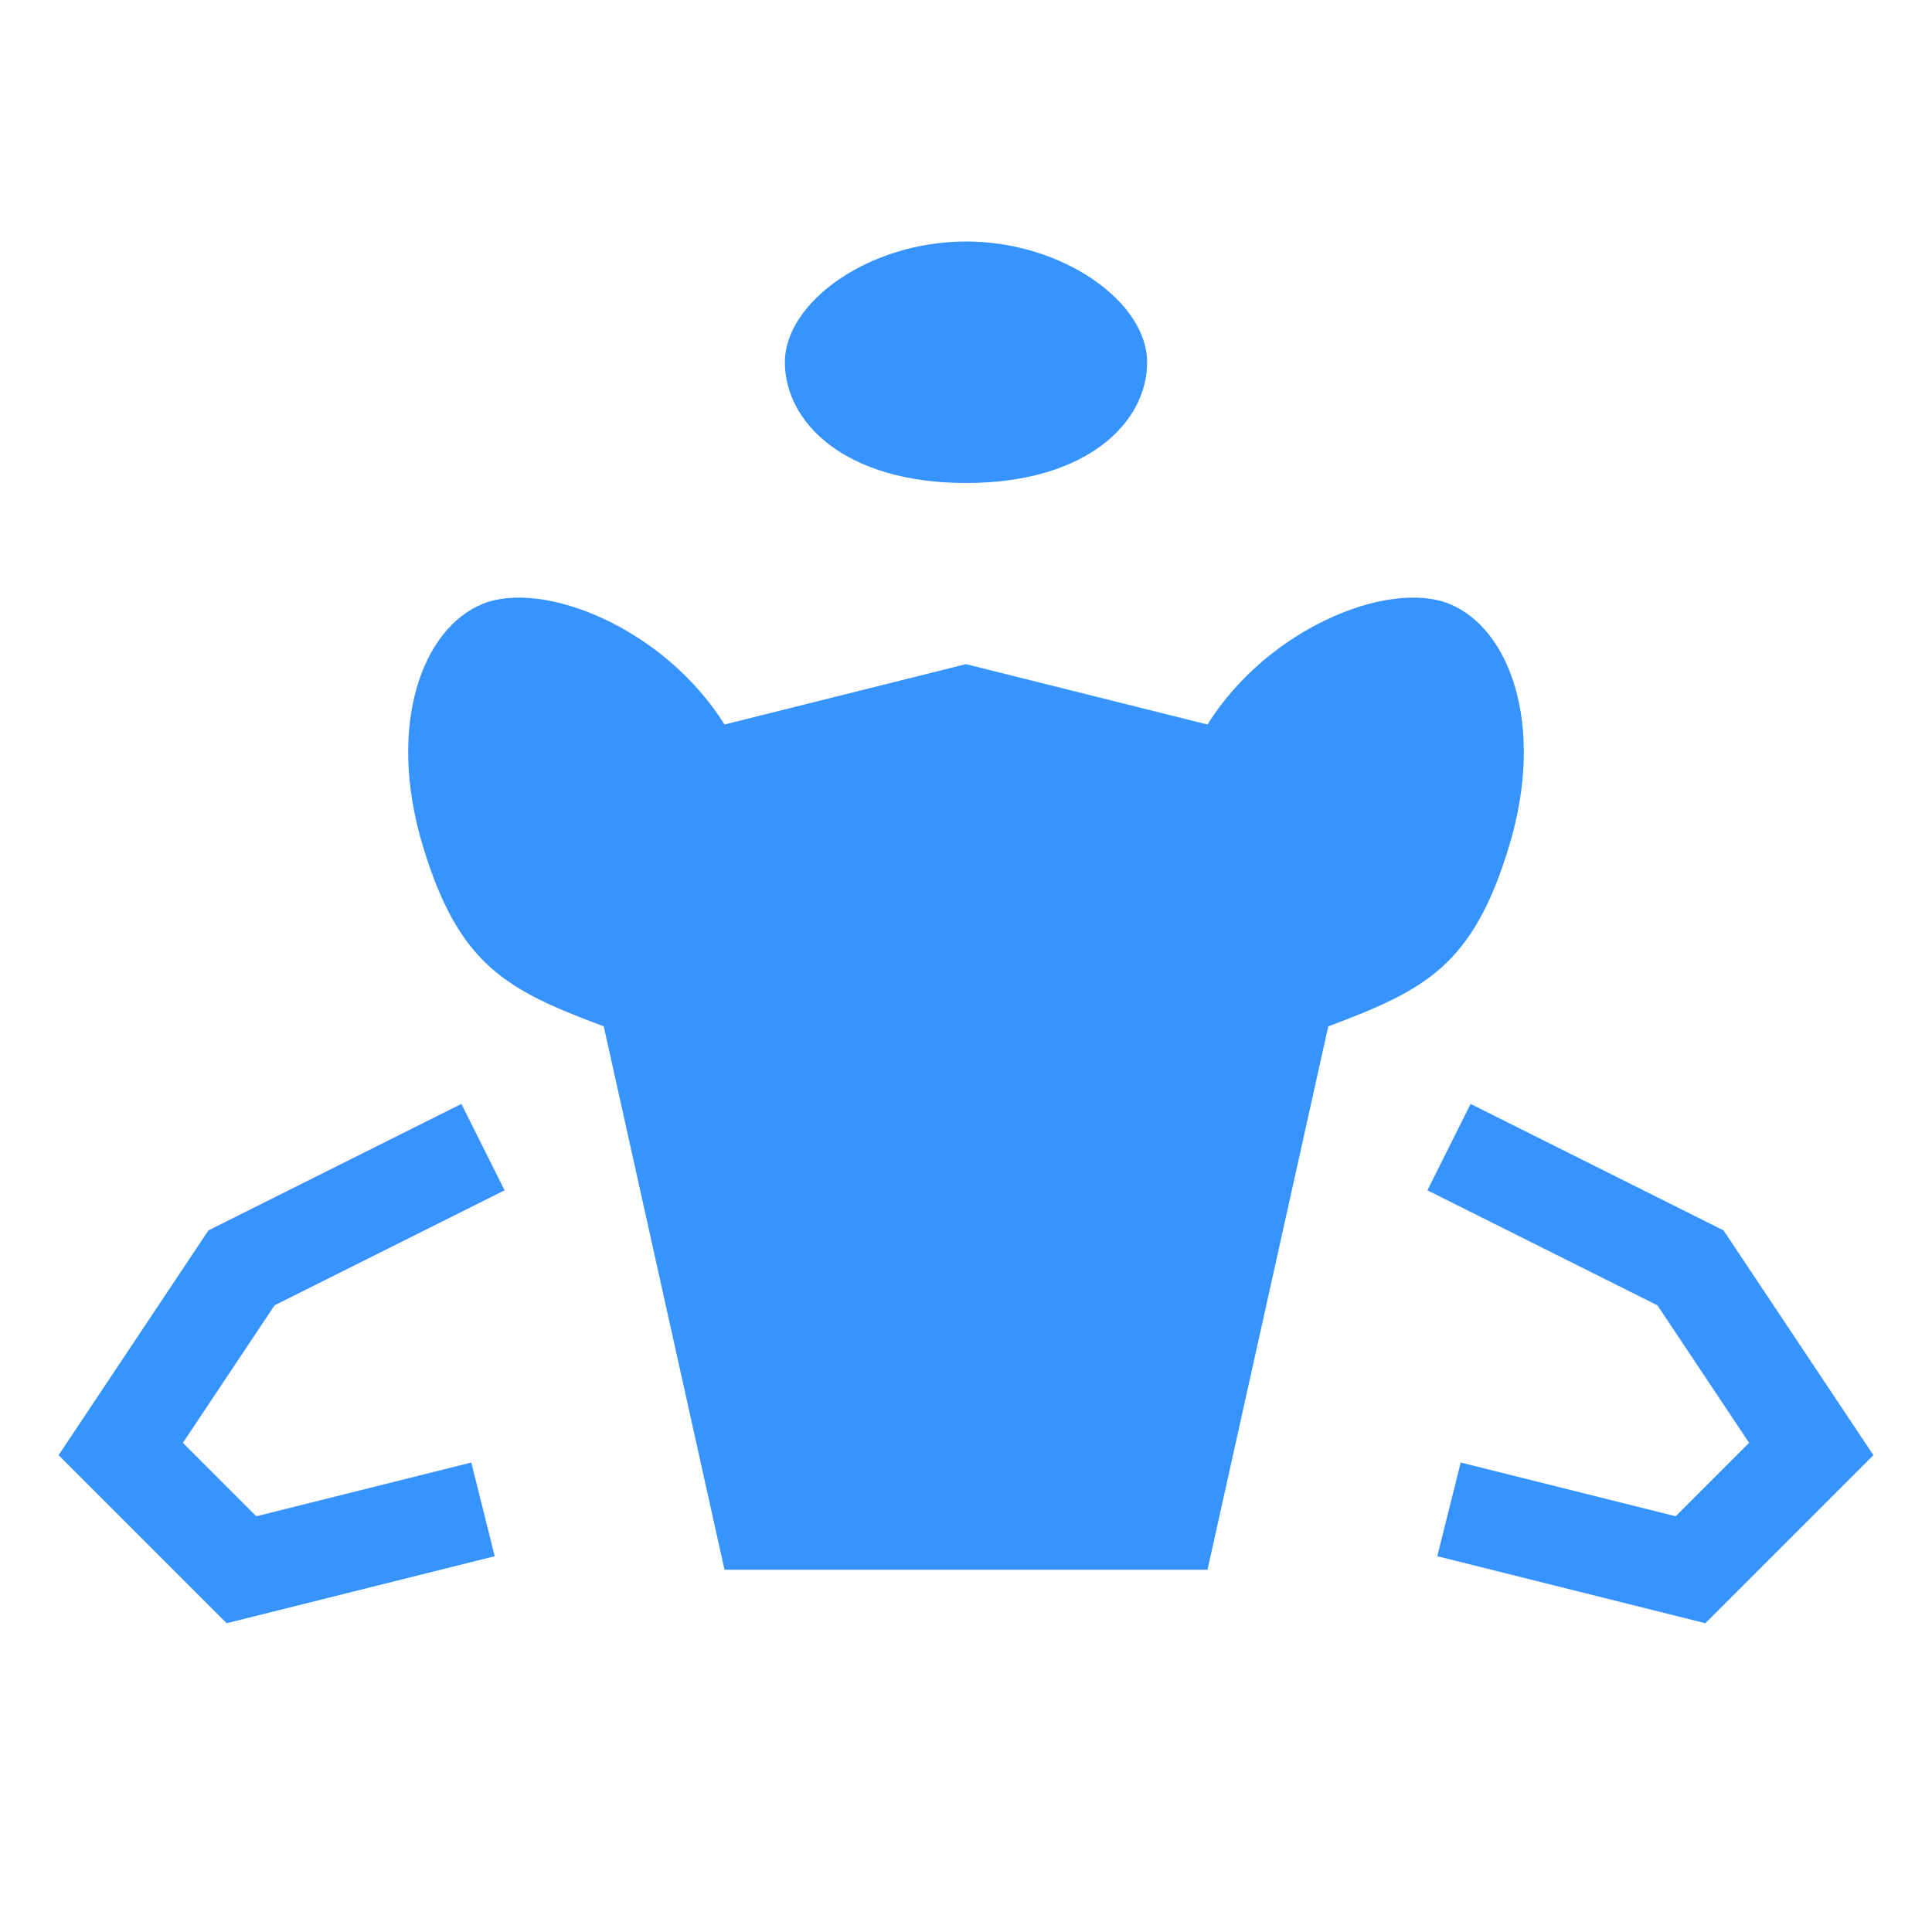
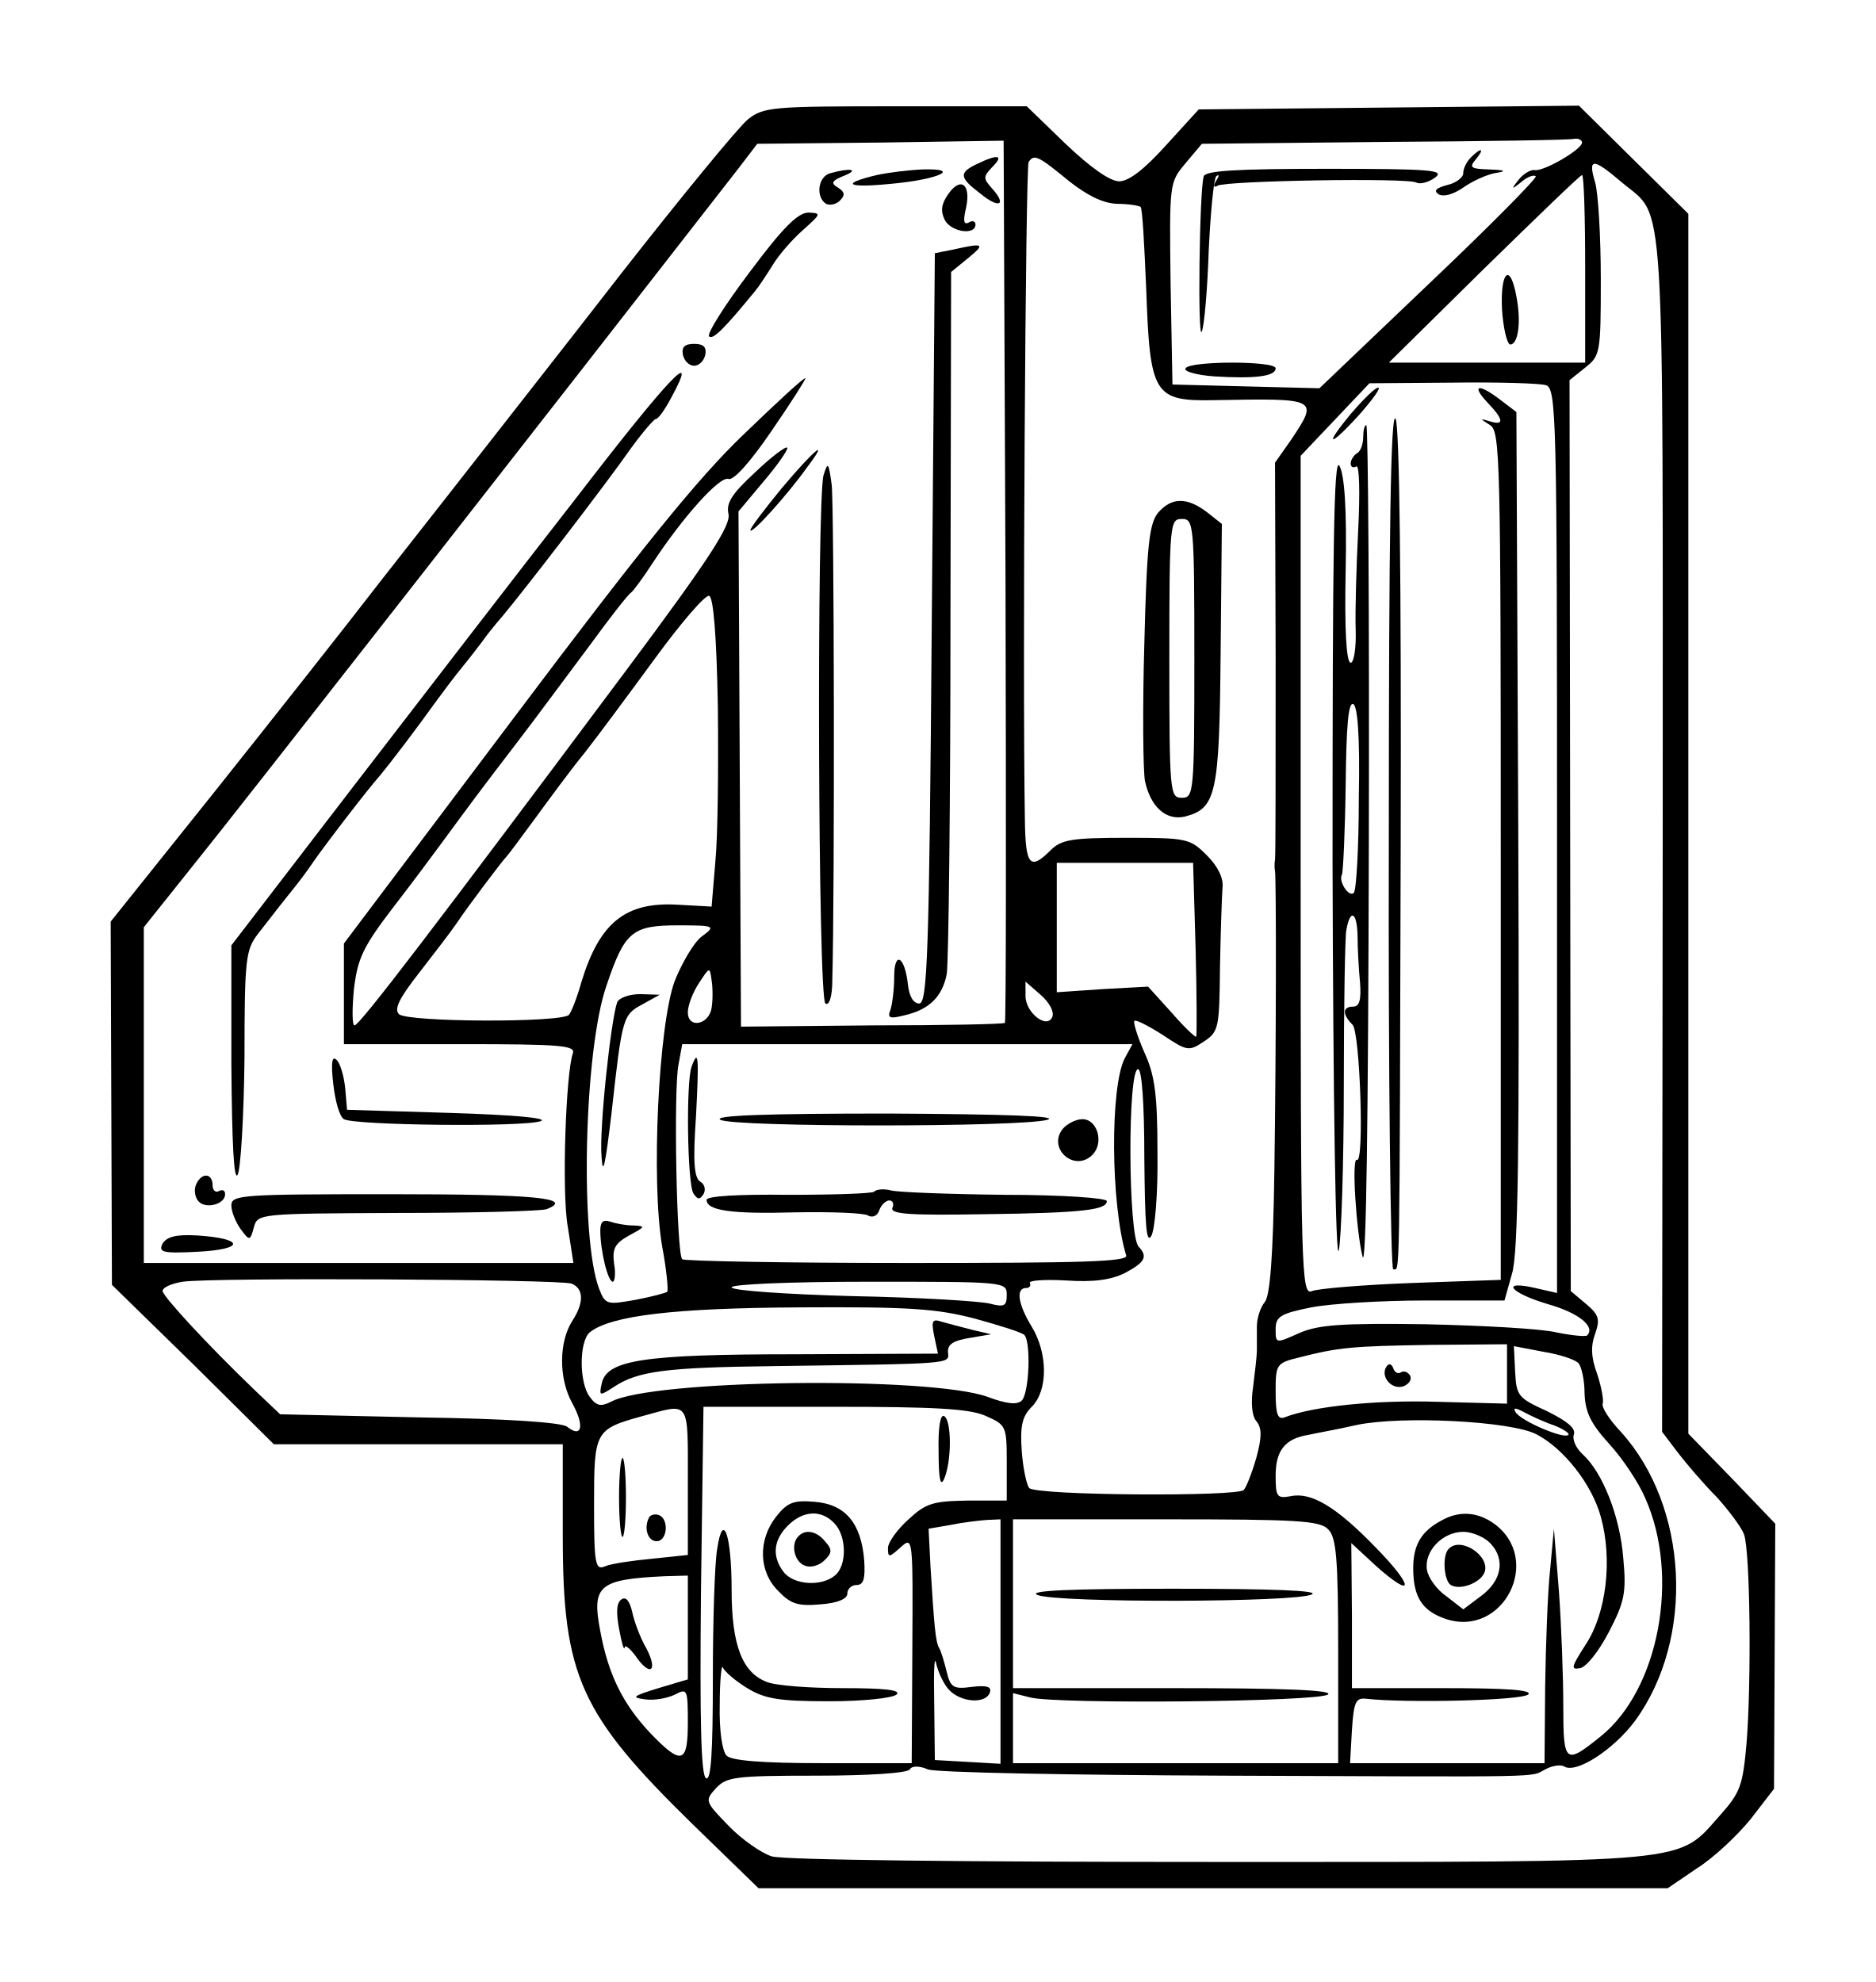
- <svg xmlns="http://www.w3.org/2000/svg" width="16" height="16" viewBox="0 0 16 16" fill="none">
-   <path d="M8 2C7.2 2 6.5 2.5 6.5 3C6.5 3.5 7 4 8 4C9 4 9.5 3.5 9.5 3C9.5 2.5 8.8 2 8 2Z" fill="#3794FF" />
-   <path d="M12 5C11.5 4.8 10.5 5.2 10 6L8 5.5L6 6C5.5 5.2 4.5 4.8 4 5C3.5 5.2 3.2 6 3.5 7C3.8 8 4.2 8.2 5 8.5L6 13H10L11 8.5C11.8 8.2 12.2 8 12.5 7C12.8 6 12.5 5.2 12 5Z" fill="#3794FF" />
-   <path d="M4 9.5L2 10.5L1 12L2 13L4 12.5" stroke="#3794FF" stroke-width="0.8" />
-   <path d="M12 9.5L14 10.5L15 12L14 13L12 12.5" stroke="#3794FF" stroke-width="0.8" />
+ <svg xmlns="http://www.w3.org/2000/svg" version="1.0" width="300pt" height="317pt" viewBox="0 0 300 317" preserveAspectRatio="xMidYMid meet">
+   <g transform="translate(0,317) scale(0.1,-0.1)" fill="#000000" stroke="none">
+     <path d="M1196 2979 c-14 -11 -106 -123 -203 -247 -97 -125 -200 -256 -228 -292 -28 -36 -98 -125 -156 -199 -57 -74 -178 -227 -268 -340 l-164 -205 1 -291 1 -290 130 -127 129 -128 231 0 231 0 0 -148 c0 -223 28 -284 208 -460 l105 -102 727 0 727 0 47 32 c27 17 65 53 86 79 l37 48 1 212 1 212 -69 72 -70 72 0 975 0 976 -87 86 -88 87 -304 -3 -304 -3 -52 -57 c-35 -39 -60 -58 -75 -58 -15 0 -46 22 -86 60 l-62 60 -210 0 c-197 0 -211 -1 -236 -21z m411 -1445 c-2 -2 -97 -4 -212 -4 l-210 -2 -2 412 -2 412 41 49 c23 27 39 51 37 53 -2 3 -26 -15 -52 -40 -37 -34 -46 -49 -42 -66 4 -18 -30 -71 -162 -248 -309 -414 -428 -570 -436 -570 -4 0 -4 26 -1 58 6 49 14 67 63 131 31 40 65 86 76 101 50 68 64 87 120 160 33 43 86 115 119 159 32 44 61 81 65 83 3 2 19 23 35 48 48 73 107 139 121 134 8 -3 35 27 69 77 31 45 55 83 54 84 -2 2 -46 -39 -99 -90 -73 -70 -162 -180 -368 -454 l-271 -360 0 -81 0 -80 186 0 c161 0 185 -2 180 -15 -11 -31 -18 -222 -8 -277 l9 -58 -344 0 -343 0 0 268 0 269 83 104 c64 79 575 733 869 1111 l29 38 197 2 197 3 3 -704 c1 -387 1 -706 -1 -707z m923 1408 c0 -11 -62 -47 -76 -44 -6 1 -18 -6 -25 -15 -13 -16 -12 -17 4 -4 9 8 20 12 23 9 2 -3 -74 -80 -171 -172 l-175 -167 -117 3 -118 3 -3 161 c-2 162 -2 162 24 193 l26 31 291 3 c161 1 298 3 305 5 6 1 12 -2 12 -6z m-820 -62 c28 -22 53 -35 76 -36 19 0 36 -3 38 -5 3 -2 6 -61 9 -131 6 -170 12 -180 110 -178 165 3 166 3 122 -63 l-26 -37 1 -312 c0 -172 0 -317 -1 -323 -1 -5 -1 -14 0 -18 2 -13 2 -271 -1 -478 -2 -139 -7 -200 -15 -211 -7 -8 -13 -26 -13 -39 0 -13 0 -31 0 -39 0 -8 -3 -34 -6 -58 -4 -26 -2 -48 6 -56 8 -11 8 -25 -1 -58 -7 -24 -16 -47 -20 -51 -9 -11 -331 -9 -343 3 -4 4 -10 31 -12 59 -3 41 1 56 16 71 26 26 26 85 0 128 -22 36 -26 62 -9 62 5 0 8 3 6 8 -3 4 23 6 58 4 44 -3 72 1 94 12 32 17 37 26 22 42 -17 17 -18 284 -1 284 6 0 10 -54 10 -142 1 -106 3 -138 11 -125 6 10 11 69 10 133 0 93 -4 124 -21 161 -11 25 -18 48 -16 50 2 3 23 -8 45 -22 39 -26 42 -27 66 -11 24 16 25 21 26 119 1 56 3 113 4 127 2 15 -7 34 -25 52 -27 27 -32 28 -129 28 -88 0 -104 -3 -121 -20 -33 -33 -40 -24 -41 48 -4 237 1 1044 6 1053 9 13 15 10 65 -31z m884 -2 c70 -59 65 13 65 -1042 l-1 -956 25 -33 c13 -17 41 -50 62 -71 20 -22 40 -49 44 -60 10 -27 12 -237 4 -335 -6 -67 -10 -78 -42 -114 -70 -78 -32 -75 -801 -75 -400 0 -698 3 -716 9 -16 5 -48 27 -69 49 -38 39 -38 40 -20 60 17 18 30 20 161 20 81 0 145 4 149 10 3 6 15 6 29 0 13 -5 226 -9 473 -10 528 -2 489 -3 514 10 11 6 24 8 30 5 19 -13 80 27 114 73 96 132 85 343 -23 462 -18 19 -31 39 -29 45 2 5 -2 27 -9 48 -10 27 -10 45 -3 64 8 23 6 30 -14 47 l-25 21 -1 729 -1 728 25 20 c24 19 25 23 25 141 0 67 -4 137 -9 155 -12 40 -4 40 43 0z m-59 -138 l0 -150 -157 0 -157 0 152 150 c84 82 154 150 157 150 3 0 5 -67 5 -150z m-63 -186 c17 -5 18 -45 18 -729 l0 -723 -35 8 c-57 13 -40 -8 21 -26 49 -14 76 -36 62 -50 -3 -2 -25 0 -49 5 -25 6 -119 11 -209 13 -136 2 -172 -1 -202 -14 -38 -17 -38 -17 -38 6 0 20 7 25 57 35 31 6 113 11 182 11 l127 0 12 43 c10 32 12 199 10 710 l-3 668 -25 19 c-35 27 -48 25 -22 -3 27 -28 28 -38 5 -31 -17 5 -17 5 0 -6 16 -10 17 -54 17 -689 l0 -678 -142 -5 c-79 -3 -151 -9 -160 -13 -17 -7 -18 29 -18 665 l0 671 55 58 55 58 132 1 c73 1 140 -1 150 -4z m-1324 -515 c1 -96 0 -207 -4 -247 l-6 -72 -54 3 c-83 5 -125 -28 -154 -123 -7 -25 -16 -48 -20 -53 -11 -13 -259 -12 -272 1 -8 8 0 25 33 67 24 31 51 66 59 78 18 27 73 100 80 107 3 3 23 30 45 60 22 30 57 78 80 106 22 28 73 97 114 153 41 56 79 100 85 98 7 -2 12 -65 14 -178z m764 -386 c2 -76 2 -140 1 -141 -1 -2 -19 15 -39 38 l-38 42 -73 -4 -73 -5 0 104 0 103 109 0 109 0 4 -137z m-790 19 c-12 -9 -31 -41 -43 -71 -26 -70 -38 -321 -20 -425 7 -37 10 -70 8 -72 -2 -2 -25 -8 -51 -13 -45 -8 -48 -8 -58 18 -31 82 -24 382 12 485 29 86 41 96 114 96 60 0 61 -1 38 -18z m16 -114 c-4 -27 -38 -34 -38 -7 0 11 8 32 18 47 17 26 17 26 20 4 2 -12 2 -32 0 -44z m545 -14 c-8 -21 -43 6 -43 33 l0 23 24 -21 c14 -12 22 -27 19 -35z m116 -66 c-24 -45 -23 -234 2 -316 3 -10 -68 -12 -350 -12 -195 0 -357 3 -360 6 -9 8 -14 272 -6 311 l6 33 360 0 360 0 -12 -22z m-885 -361 c20 -8 20 -31 1 -60 -21 -33 -22 -91 0 -131 20 -36 16 -57 -8 -38 -8 7 -96 13 -236 15 l-223 5 -40 38 c-76 73 -146 149 -148 159 0 6 14 12 32 15 46 7 603 4 622 -3z m696 -18 c0 -18 -4 -20 -27 -14 -16 4 -115 10 -220 12 -108 3 -193 9 -193 14 0 5 92 9 220 9 217 0 220 0 220 -21z m-51 -38 c40 -11 75 -22 79 -26 11 -11 8 -93 -4 -105 -7 -7 -23 -6 -55 6 -92 33 -536 28 -602 -8 -16 -8 -23 -7 -34 8 -17 23 -17 88 0 103 34 27 135 39 338 40 172 1 217 -2 278 -18z m851 -88 l0 -48 -112 3 c-98 3 -198 -7 -244 -25 -11 -4 -14 6 -14 41 0 44 1 46 38 55 63 16 83 18 210 20 l122 1 0 -47z m114 17 c5 -5 10 -27 10 -48 1 -31 10 -49 40 -82 21 -23 47 -62 57 -86 56 -125 22 -306 -71 -381 -57 -46 -60 -44 -60 48 0 46 -3 129 -7 184 l-8 100 -6 -65 c-4 -36 -7 -120 -8 -187 l-1 -123 -156 0 -155 0 3 53 c3 45 6 52 23 50 62 -7 249 -3 259 7 7 7 -34 10 -136 10 l-146 0 0 116 -1 116 40 -37 c62 -55 60 -32 -2 31 -62 64 -102 88 -135 81 -22 -4 -24 -1 -24 33 0 40 15 59 52 65 13 3 48 9 78 16 73 15 247 6 287 -15 43 -22 89 -80 103 -132 19 -68 9 -154 -24 -204 -23 -36 -25 -41 -9 -38 10 2 30 27 46 58 25 48 28 63 23 117 -5 67 -33 138 -65 167 -11 10 -17 24 -14 32 3 10 -11 21 -43 37 -46 21 -49 24 -51 63 l-2 41 47 -9 c25 -4 50 -12 56 -18z m-1424 -189 l0 -118 -57 -6 c-32 -3 -66 -8 -75 -12 -16 -7 -18 2 -18 98 0 118 1 121 77 142 77 21 73 28 73 -104z m475 105 c34 -15 35 -16 35 -75 l0 -61 -62 0 c-56 -1 -67 -4 -95 -30 -18 -16 -33 -37 -33 -46 0 -16 2 -15 20 1 20 18 20 18 19 -163 l-1 -182 -142 0 c-97 0 -146 4 -154 12 -7 7 -12 40 -11 82 0 39 3 66 5 59 3 -7 21 -22 39 -33 28 -17 50 -21 131 -21 54 0 102 5 108 11 7 7 -19 10 -86 10 -53 0 -108 4 -122 10 -39 15 -56 59 -56 147 0 89 -14 127 -23 66 -4 -21 -7 -114 -7 -206 0 -122 -3 -166 -11 -161 -8 5 -10 90 -8 300 l4 294 208 0 c159 0 216 -3 242 -14z m911 -16 c15 -6 25 -13 22 -15 -7 -7 -75 22 -84 36 -5 8 -1 8 14 0 11 -6 33 -16 48 -21z m-886 -346 l0 -195 -52 3 -53 3 -1 90 c-1 50 0 79 3 65 3 -14 12 -33 20 -42 19 -21 59 -24 66 -5 3 9 -4 12 -29 9 -29 -4 -34 -1 -40 24 -4 16 -9 33 -12 38 -6 10 -8 35 -14 131 l-3 60 35 6 c19 4 45 7 58 8 l22 1 0 -196z m524 180 c13 -13 16 -45 16 -195 l0 -179 -260 0 -260 0 0 56 0 56 28 -7 c43 -11 464 -7 476 5 7 7 -73 10 -247 10 l-257 0 0 135 0 135 244 0 c209 0 247 -2 260 -16z m-1024 -157 l0 -83 -47 -14 c-42 -13 -44 -15 -21 -18 15 -2 36 2 48 8 19 10 20 8 20 -45 0 -66 -10 -69 -60 -17 -44 47 -67 93 -80 163 -14 73 -3 83 103 88 l37 1 0 -83z" />
+     <path d="M1563 2908 c-30 -14 -29 -22 4 -47 30 -25 44 -20 20 7 -15 17 -15 19 0 35 19 19 9 21 -24 5z" />
+     <path d="M1328 2893 c-20 -5 -24 -38 -7 -49 6 -3 16 -1 22 5 9 9 8 14 -3 21 -12 7 -10 11 10 19 25 10 10 13 -22 4z" />
+     <path d="M1402 2890 c-59 -14 -48 -21 23 -14 77 7 114 25 50 23 -22 -1 -55 -5 -73 -9z" />
+     <path d="M1516 2859 c-11 -16 -12 -27 -5 -41 10 -19 49 -25 49 -7 0 5 -5 7 -11 3 -8 -4 -9 3 -4 24 8 38 -9 50 -29 21z" />
+     <path d="M1199 2735 c-40 -53 -69 -99 -65 -103 6 -6 24 12 74 73 5 6 17 24 27 40 10 17 32 42 49 57 29 26 30 27 9 28 -17 0 -41 -24 -94 -95z" />
+     <path d="M1525 2771 l-30 -6 -5 -600 c-4 -524 -7 -600 -20 -600 -9 0 -16 11 -18 30 -5 46 -22 55 -22 13 0 -20 -3 -44 -6 -53 -5 -13 -2 -15 22 -9 40 9 61 30 68 66 3 17 6 277 6 577 l1 546 27 22 c28 23 26 25 -23 14z" />
+     <path d="M1092 2603 c2 -10 10 -18 18 -18 8 0 16 8 18 18 2 12 -3 17 -18 17 -15 0 -20 -5 -18 -17z" />
+     <path d="M921 2373 c-89 -114 -249 -322 -356 -461 l-195 -254 0 -191 c1 -127 4 -186 10 -176 5 9 10 94 11 187 0 160 2 173 22 199 29 37 34 44 55 70 9 11 24 31 32 43 17 25 89 119 108 140 15 18 60 77 87 115 11 15 31 42 45 59 14 17 28 36 32 41 4 6 18 24 32 40 36 43 166 212 205 268 19 26 37 47 40 47 4 0 15 16 25 35 45 83 -3 33 -153 -162z" />
+     <path d="M1250 2389 c-27 -33 -50 -63 -50 -67 1 -8 59 56 91 101 37 49 11 28 -41 -34z" />
+     <path d="M1317 2410 c-11 -40 -9 -838 3 -845 6 -4 11 11 11 37 4 142 3 760 -1 793 -5 36 -6 37 -13 15z" />
+     <path d="M533 1436 c3 -27 10 -52 17 -56 16 -10 291 -13 315 -3 12 5 -48 10 -145 13 l-165 5 -3 35 c-2 19 -8 40 -14 45 -7 7 -9 -5 -5 -39z" />
+     <path d="M313 1274 c-3 -8 -1 -20 5 -26 12 -12 42 -4 42 12 0 6 -4 8 -10 5 -5 -3 -10 1 -10 9 0 21 -19 21 -27 0z" />
+     <path d="M370 1242 c0 -10 7 -27 15 -38 14 -19 15 -19 21 3 6 22 8 22 229 23 123 0 230 3 239 6 46 18 -20 24 -250 24 -238 0 -254 -1 -254 -18z" />
+     <path d="M260 1181 c-7 -14 0 -16 57 -13 75 4 74 21 -1 26 -35 2 -49 -2 -56 -13z" />
+     <path d="M2352 2918 c-7 -7 -12 -18 -12 -25 0 -7 -12 -16 -26 -19 -18 -5 -22 -9 -13 -15 8 -4 23 0 39 11 14 10 36 20 50 23 20 3 19 5 -9 6 -29 1 -32 3 -21 16 15 18 9 20 -8 3z" />
+     <path d="M1925 2888 c-7 -22 -10 -268 -3 -248 4 10 9 68 11 130 3 61 8 114 12 118 5 4 5 1 0 -7 -5 -8 -4 -12 2 -8 13 8 306 13 318 5 6 -3 19 0 30 8 16 12 -5 14 -173 14 -145 0 -194 -3 -197 -12z" />
+     <path d="M1896 2581 c-4 -5 18 -11 46 -13 65 -4 98 0 98 13 0 12 -137 12 -144 0z" />
+     <path d="M1852 2350 c-14 -18 -18 -49 -22 -210 -3 -104 -2 -203 1 -219 9 -42 34 -64 64 -57 50 13 55 36 57 260 l2 208 -24 19 c-32 24 -56 24 -78 -1z m58 -233 c0 -216 -1 -223 -20 -223 -19 0 -20 7 -20 223 0 216 1 223 20 223 19 0 20 -7 20 -223z" />
+     <path d="M2402 2675 c2 -30 8 -55 13 -56 13 0 18 36 10 77 -10 55 -26 40 -23 -21z" />
+     <path d="M2161 2509 c-45 -54 -36 -56 13 -2 21 24 35 43 30 43 -5 0 -24 -19 -43 -41z" />
+     <path d="M2221 1833 c-1 -381 3 -693 7 -693 11 0 10 -40 12 685 1 425 -2 659 -8 675 -8 17 -11 -185 -11 -667z" />
+     <path d="M2180 2471 c0 -11 -4 -23 -10 -26 -5 -3 -10 -11 -10 -16 0 -6 4 -8 9 -5 5 3 6 -42 3 -102 -3 -59 -5 -131 -4 -159 1 -30 -3 -53 -8 -53 -7 0 -10 54 -8 148 2 99 -2 153 -10 167 -9 16 -11 -126 -11 -635 1 -381 5 -640 10 -620 4 19 8 139 8 265 0 127 2 238 4 247 6 35 17 30 18 -8 0 -21 2 -56 4 -76 2 -27 -1 -38 -11 -38 -17 0 -18 -12 -1 -29 12 -12 19 -223 7 -216 -9 5 -1 -115 9 -155 6 -21 9 228 10 648 1 375 -1 682 -4 682 -3 0 -5 -9 -5 -19z m-7 -577 c0 -80 -4 -148 -8 -152 -8 -8 -25 19 -19 29 2 5 5 69 6 143 1 93 4 133 12 130 7 -3 11 -51 9 -150z" />
+     <path d="M987 1567 c-10 -28 -29 -203 -25 -247 2 -33 6 -14 16 70 17 154 18 157 50 174 l27 15 -31 1 c-18 0 -34 -6 -37 -13z" />
+     <path d="M960 1202 c0 -32 12 -82 20 -82 3 0 5 13 2 29 -3 24 1 32 24 45 26 14 27 15 7 16 -12 0 -28 3 -37 6 -11 4 -16 0 -16 -14z" />
+     <path d="M1106 1464 c-9 -24 -7 -187 3 -203 7 -10 10 -10 16 -1 4 7 2 16 -5 20 -10 6 -12 32 -7 104 5 96 4 110 -7 80z" />
+     <path d="M1152 1379 c22 -12 481 -12 523 0 20 6 -68 9 -255 10 -195 0 -280 -3 -268 -10z" />
+     <path d="M1700 1365 c-26 -31 18 -71 47 -42 19 19 8 57 -16 57 -10 0 -24 -7 -31 -15z" />
+     <path d="M1398 1264 c-4 -3 -66 -5 -137 -5 -80 1 -131 -2 -131 -8 0 -17 38 -23 143 -20 57 1 109 -1 115 -5 7 -4 15 -1 18 8 3 9 11 16 16 16 6 0 8 -6 5 -12 -3 -10 29 -12 147 -10 159 2 196 7 196 21 0 5 -73 10 -162 10 -89 1 -171 4 -183 7 -11 3 -24 2 -27 -2z" />
+     <path d="M1494 1033 l6 -28 -227 -1 c-245 0 -304 -9 -311 -48 -4 -19 -3 -19 20 -4 38 25 83 31 253 33 290 4 283 3 281 22 -1 13 9 19 34 23 l35 6 -30 7 c-16 4 -38 10 -49 13 -15 5 -17 2 -12 -23z" />
+     <path d="M2217 984 c-10 -16 9 -38 28 -31 9 4 13 11 10 17 -4 6 -10 8 -15 5 -4 -3 -10 0 -12 7 -3 7 -7 8 -11 2z" />
+     <path d="M2305 738 c-32 -17 -45 -39 -45 -76 0 -46 14 -68 51 -81 93 -32 158 96 77 153 -26 18 -55 20 -83 4z m79 -37 c24 -26 17 -60 -16 -84 l-28 -21 -27 21 c-16 11 -29 30 -31 42 -5 30 25 61 58 61 15 0 35 -9 44 -19z" />
+     <path d="M2317 693 c-11 -10 -8 -51 3 -58 15 -9 47 3 54 20 10 26 -38 58 -57 38z" />
+     <path d="M990 775 c0 -38 3 -66 6 -63 3 4 5 32 5 63 0 31 -2 59 -5 63 -3 3 -6 -25 -6 -63z" />
+     <path d="M1038 743 c-9 -17 -2 -38 12 -38 18 0 20 37 3 42 -6 2 -13 0 -15 -4z" />
+     <path d="M1501 848 c0 -44 3 -57 9 -43 12 28 12 93 0 100 -6 4 -10 -17 -9 -57z" />
+     <path d="M1241 744 c-29 -37 -28 -88 4 -119 20 -21 32 -24 67 -21 28 2 43 9 43 17 0 8 7 14 15 14 11 0 14 10 12 40 -5 59 -30 89 -79 93 -34 3 -44 -1 -62 -24z m93 -10 c20 -20 21 -68 1 -84 -22 -18 -66 -15 -82 6 -19 25 -16 51 7 74 24 24 53 26 74 4z" />
+     <path d="M1277 713 c-13 -12 -7 -41 10 -47 9 -4 23 0 31 8 13 12 13 18 2 30 -13 17 -32 21 -43 9z" />
+     <path d="M1659 619 c32 -13 417 -12 439 1 12 6 -61 9 -223 9 -165 0 -232 -3 -216 -10z" />
+     <path d="M994 612 c-8 -5 -9 -20 -4 -47 4 -22 8 -36 9 -30 0 5 8 -1 17 -13 23 -34 37 -26 18 11 -10 17 -20 44 -23 59 -4 17 -10 25 -17 20z" />
+   </g>
</svg>
